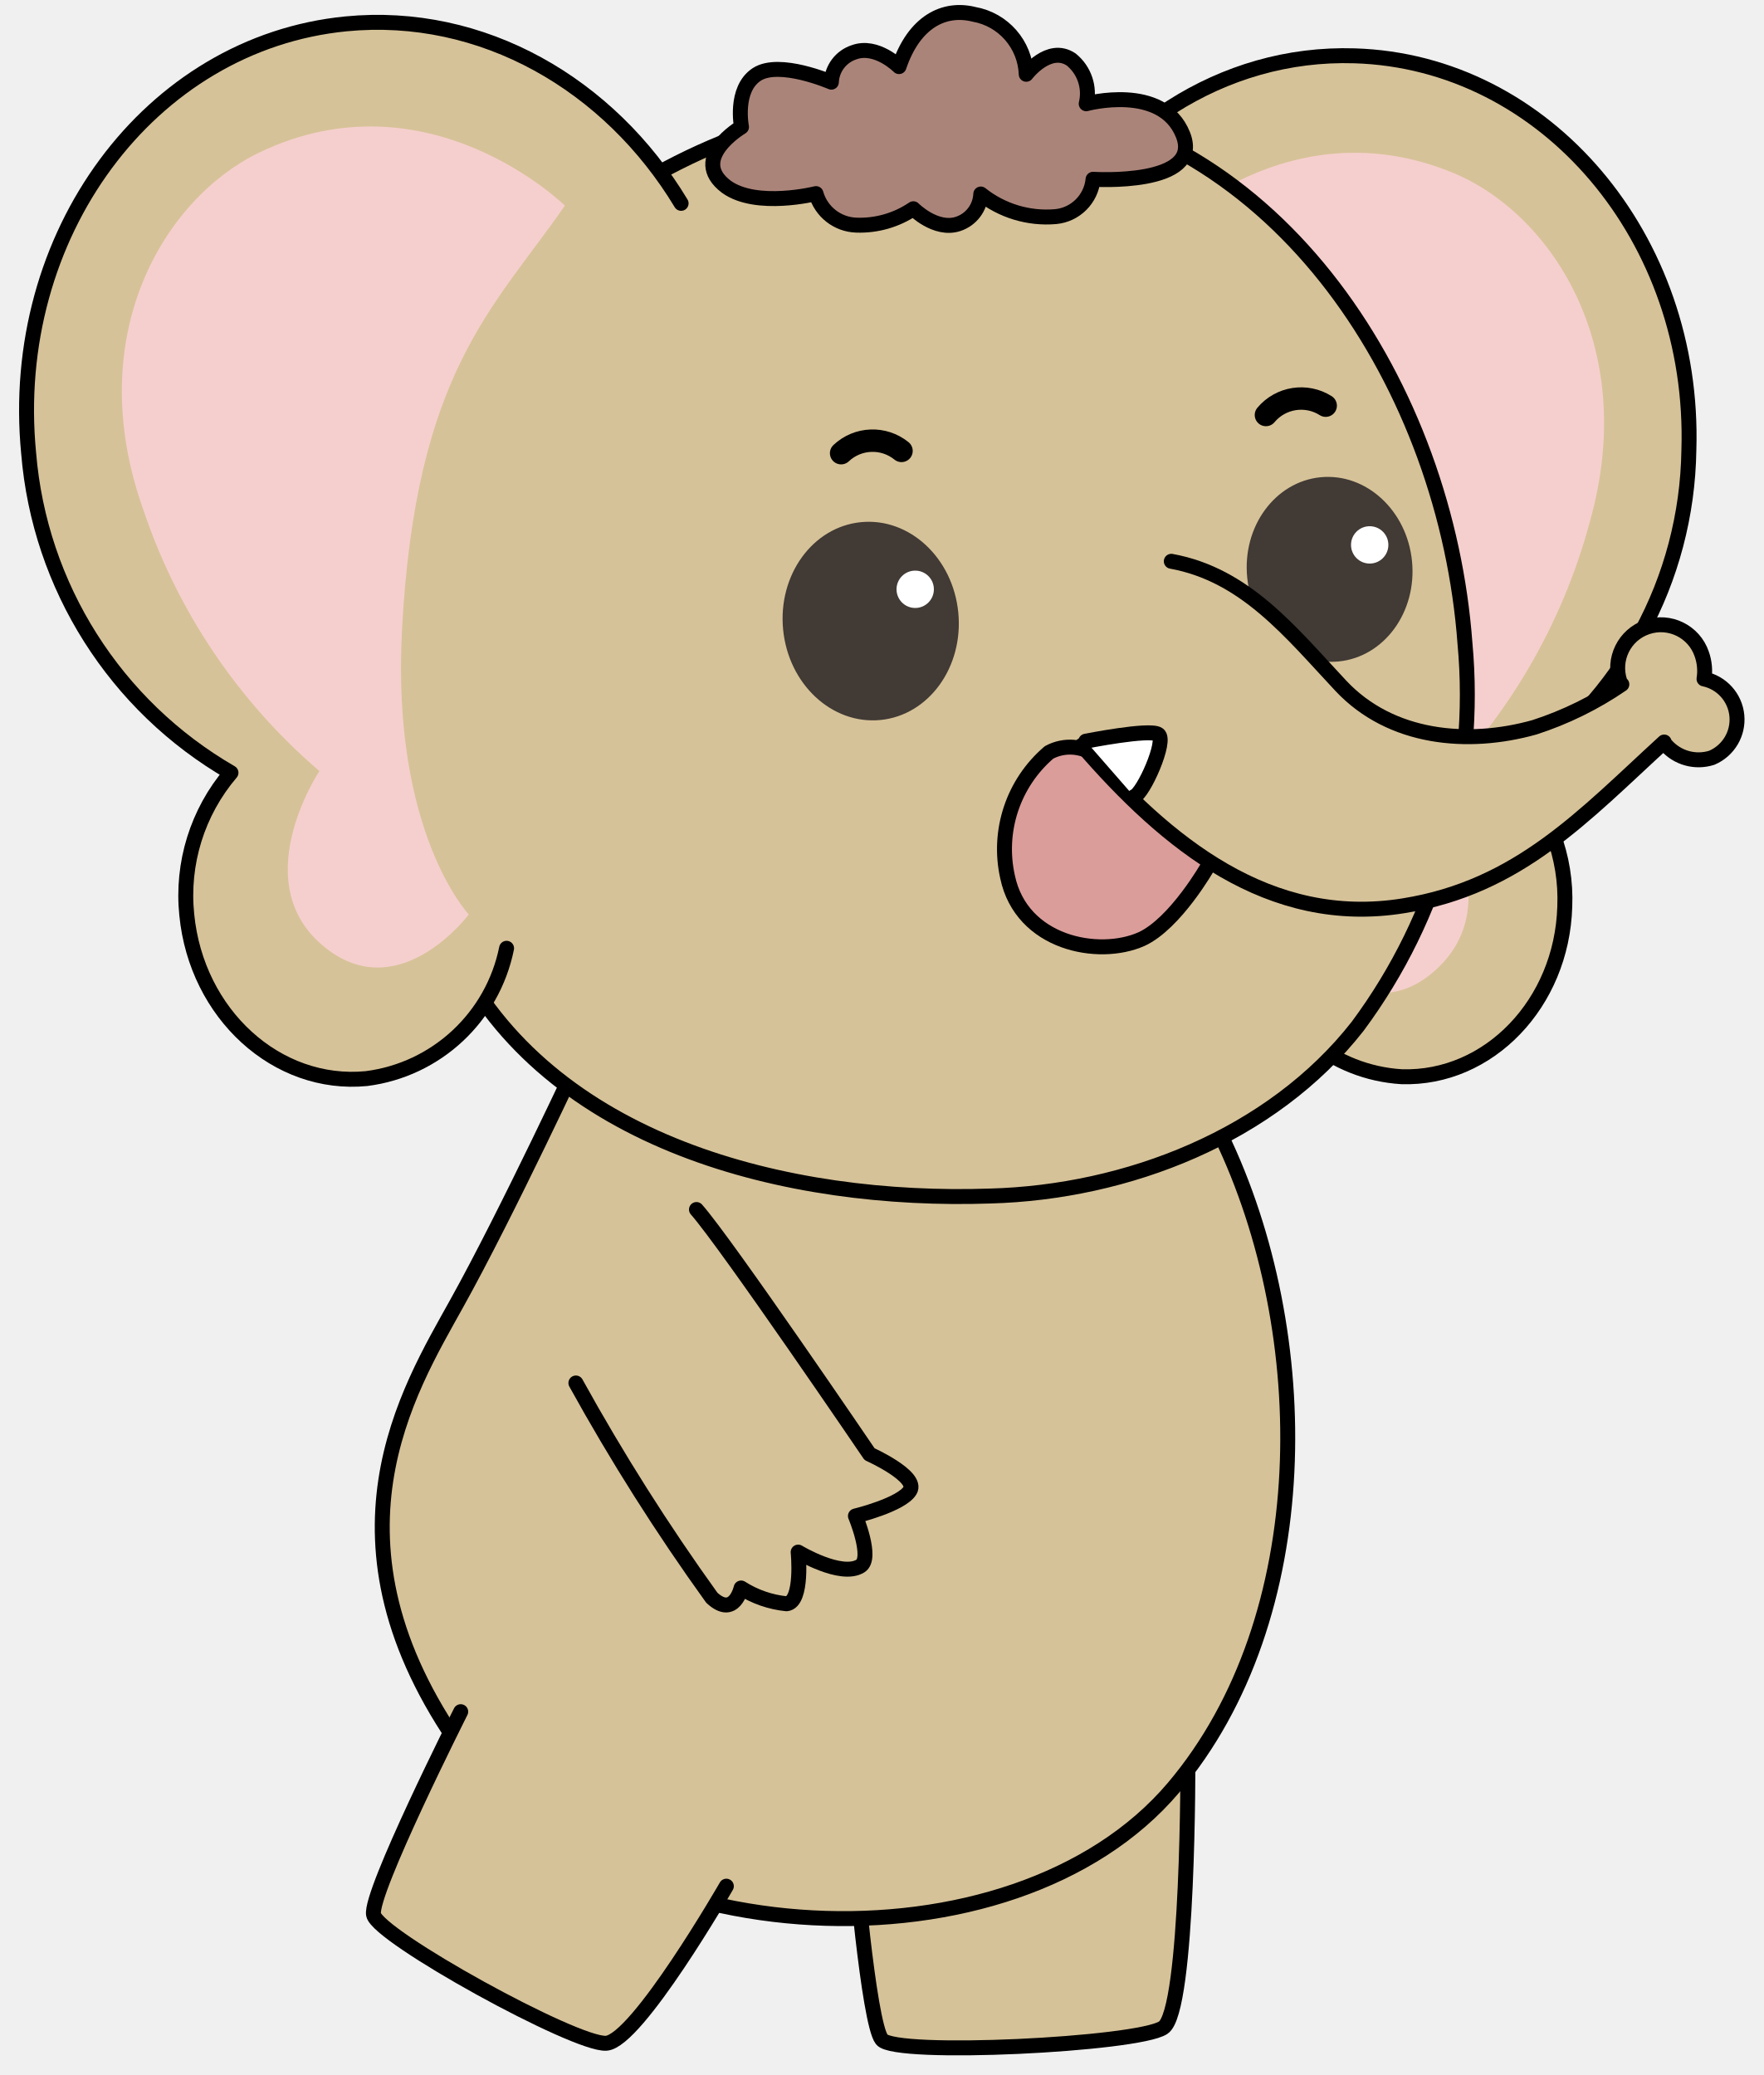
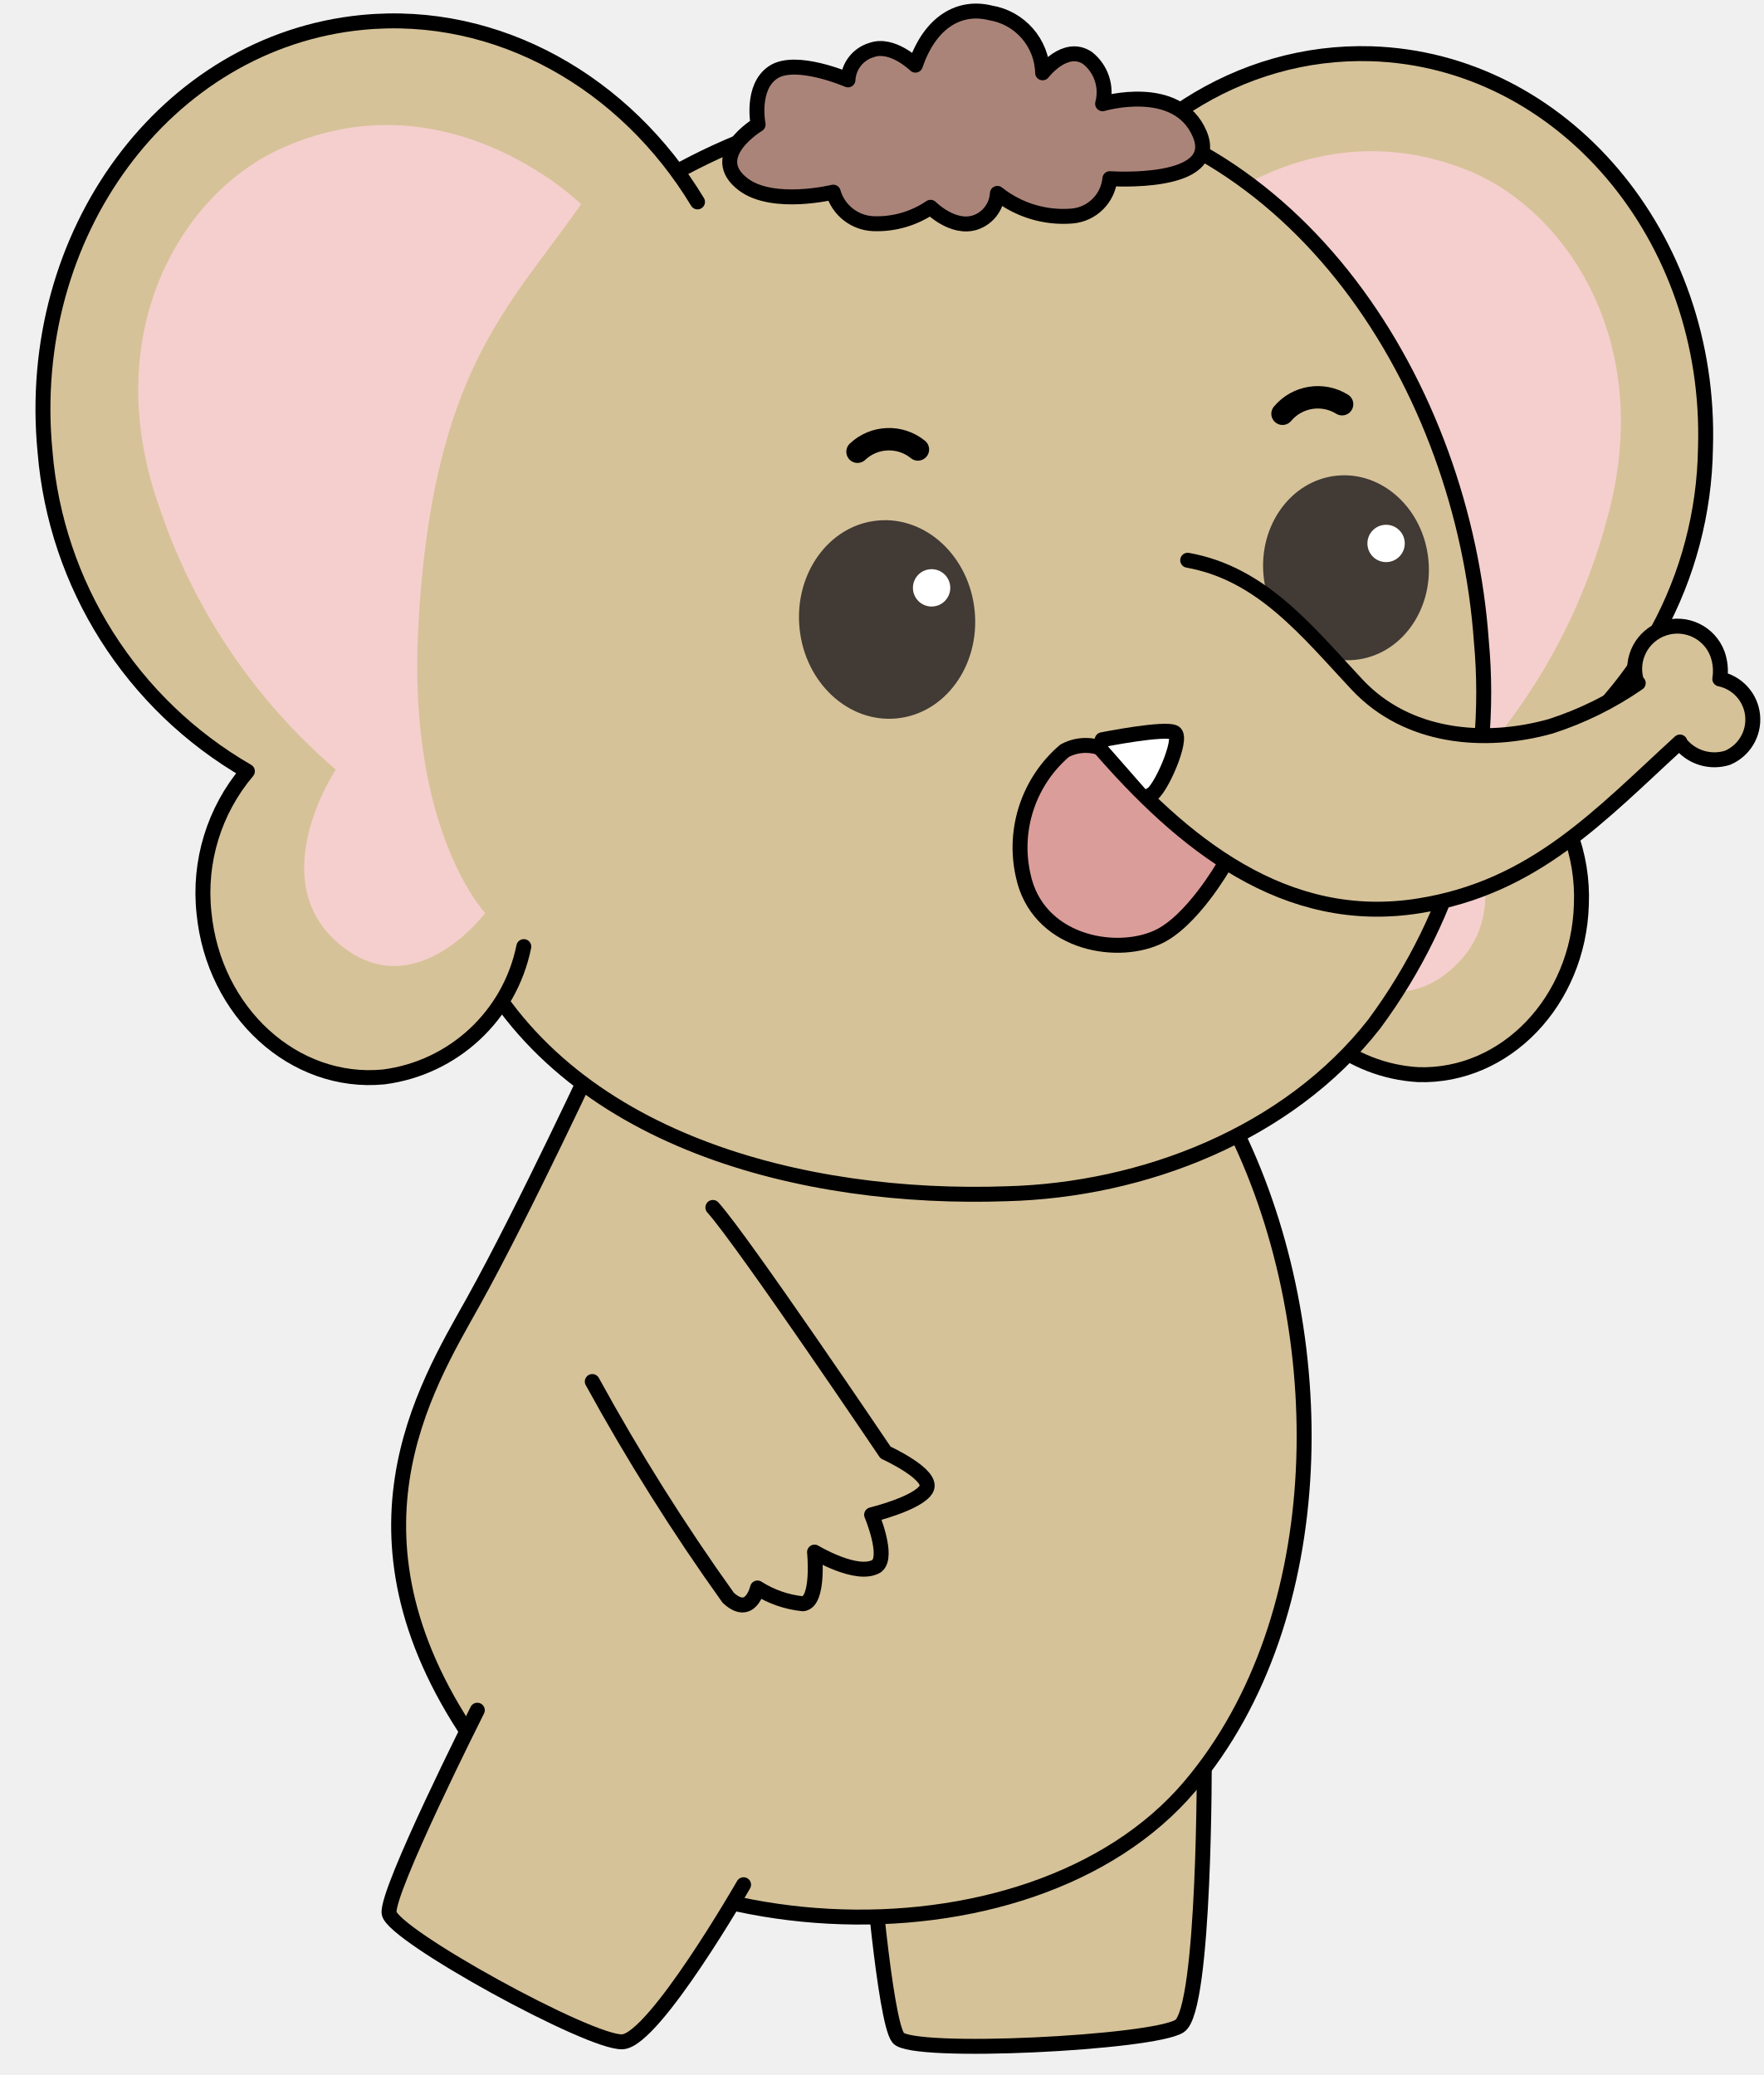
<svg xmlns="http://www.w3.org/2000/svg" id="图层_2" data-name="图层 2" viewBox="0 0 85 100">
  <defs>
    <style>.cls-1{fill:#d6c298;}.cls-1,.cls-3,.cls-6,.cls-7,.cls-8{stroke:#000;stroke-linecap:round;stroke-linejoin:round;}.cls-1,.cls-3,.cls-7,.cls-8{stroke-width:0.72px;}.cls-2{fill:#f5cfcd;}.cls-3{fill:#ab8479;}.cls-4{fill:#413a35;}.cls-5,.cls-8{fill:#fff;}.cls-6{fill:none;stroke-width:1.08px;}.cls-7{fill:#db9d9a;}</style>
  </defs>
-   <g id="_2" data-name="2">
-     <path class="cls-1" d="M41.14,89s.7,8.46,1.35,9.29,12.32.25,13.56-.57,1.19-13,1.19-13" />
-     <path class="cls-1" d="M58.83,54.72c4.6,9.54,4.64,23.25-2.28,31.43-7.76,9.17-27.2,8.18-34.31-1.86S19.69,67,22,62.83c2.44-4.38,6.08-12.21,6.08-12.21" />
-     <path class="cls-1" d="M27.75,66.65A102.68,102.68,0,0,0,34.3,77c1.08,1,1.41-.47,1.41-.47a5,5,0,0,0,2.19.76c.8-.08.56-2.49.56-2.49s2.07,1.25,3,.67c.61-.38-.24-2.41-.24-2.41s2.22-.54,2.63-1.23-1.95-1.75-1.95-1.75S35,59.92,33.56,58.29" />
-     <path class="cls-1" d="M22.2,82.49S17.8,91.22,18,92.27s9.72,6.3,11.21,6.2S35,90.9,35,90.9" />
-     <path class="cls-1" d="M50.2,12.09c3-5.78,8.67-9.6,15.07-9.4,9.22.28,16.43,8.8,16.11,19a19,19,0,0,1-8.44,15.52,8.82,8.82,0,0,1,2.46,6.49c-.14,4.65-3.66,8.32-7.86,8.19a7.67,7.67,0,0,1-6.93-5.64" />
-     <path class="cls-2" d="M55.45,11.78c3.72,4.71,7.68,7.48,9.13,19.94,1.12,9.7-2.35,13.86-2.35,13.86S65.7,49.67,69,46.9c4-3.33-.06-8.67-.06-8.67a28.68,28.68,0,0,0,7.67-13.09c2.42-8.58-2-14.95-6.64-16.83C61.62,4.9,55.45,11.78,55.45,11.78Z" />
-     <path class="cls-1" d="M30.58,9A29.43,29.43,0,0,1,48.73,4.83C61.81,6,69.7,18.87,70.59,31a26.81,26.81,0,0,1-5.17,18.46c-4.15,5.3-11.12,8-17.71,8.18-9.68.33-21.32-2.49-25.86-11.83" />
-     <path class="cls-1" d="M32.82,9.8C29.36,4.06,23.24.51,16.67,1.15,7.2,2.08.36,11.34,1.38,21.84a19.64,19.64,0,0,0,9.75,15.4A9.11,9.11,0,0,0,9,44.09c.47,4.78,4.34,8.31,8.66,7.89a7.91,7.91,0,0,0,6.75-6.28" />
-     <path class="cls-3" d="M43.32,3.21C44.05,1.05,45.49.33,46.93.69a3.05,3.05,0,0,1,2.52,2.89s1.09-1.44,2.17-.71A2.11,2.11,0,0,1,52.34,5S56,4,57,6.49s-4.33,2.15-4.33,2.15a2,2,0,0,1-1.81,1.8,5.08,5.08,0,0,1-3.6-1.09,1.59,1.59,0,0,1-1.09,1.44c-1.08.36-2.16-.73-2.16-.73a4.6,4.6,0,0,1-2.75.79,2.09,2.09,0,0,1-1.94-1.52S36.45,10.05,35,9c-1.82-1.37.73-2.88.73-2.88s-.36-1.81.73-2.53,3.6.37,3.6.37a1.59,1.59,0,0,1,1.09-1.44C42.24,2.12,43.32,3.21,43.32,3.21Z" />
-     <ellipse class="cls-4" cx="41.95" cy="29.93" rx="4.24" ry="4.79" transform="translate(-2.71 4.23) rotate(-5.59)" />
-     <circle class="cls-5" cx="44.1" cy="28.4" r="0.9" />
-     <path class="cls-6" d="M40.53,21.84a2.21,2.21,0,0,1,2.91-.11" />
-     <ellipse class="cls-4" cx="64.07" cy="27.44" rx="3.99" ry="4.46" transform="translate(-2.37 6.37) rotate(-5.59)" />
-     <circle class="cls-5" cx="66" cy="26.26" r="0.9" />
-     <path class="cls-6" d="M63.88,19.55A2.21,2.21,0,0,0,61,20" />
-     <path class="cls-7" d="M58.21,41.74S56.64,44.51,55,45.26c-2.08.92-5.78.2-6.45-3a6.13,6.13,0,0,1,2-6,2.13,2.13,0,0,1,2.31.19" />
-     <path class="cls-1" d="M56.44,27.05c3.58.65,5.76,3.43,8.17,6s6.12,2.9,9.33,2a16.35,16.35,0,0,0,4.21-2.07.31.31,0,0,1-.09-.12A2.06,2.06,0,0,1,82,31.52a2.45,2.45,0,0,1,.11,1.2,2,2,0,0,1,.37,3.8,2.09,2.09,0,0,1-2.2-.61.43.43,0,0,1-.09-.15c-3.85,3.52-7,7-12.55,7.89-6.47,1.05-11.43-3-15.51-7.73" />
-     <path class="cls-8" d="M52.32,35.72s3.06-.61,3.49-.33-.72,2.87-1.16,3" />
-     <path class="cls-2" d="M27.22,9.91c-3.42,4.94-7.2,8-7.85,20.48-.51,9.75,3.22,13.68,3.22,13.68s-3.21,4.3-6.72,1.75c-4.21-3.07-.48-8.66-.48-8.66A28.55,28.55,0,0,1,6.91,24.58c-3-8.4,1-15,5.56-17.22C20.63,3.43,27.22,9.91,27.22,9.91Z" />
-   </g>
+   <path class="cls-1" d="M41.93,88.92s.69,8.45,1.35,9.29,12.32.25,13.56-.57,1.19-13,1.19-13" />
+   <path class="cls-1" d="M59.62,54.65c4.6,9.54,4.64,23.25-2.28,31.43-7.76,9.17-27.2,8.17-34.31-1.86s-2.55-17.32-.24-21.46c2.44-4.38,6.08-12.21,6.08-12.21" />
+   <path class="cls-1" d="M28.54,66.58A102.68,102.68,0,0,0,35.09,77c1.08,1,1.41-.47,1.41-.47a5,5,0,0,0,2.19.76c.8-.08.56-2.49.56-2.49s2.07,1.25,3,.67C42.84,75,42,73,42,73s2.22-.54,2.63-1.23S42.67,70,42.67,70s-6.86-10.18-8.32-11.81" />
+   <path class="cls-1" d="M23,82.42s-4.4,8.73-4.25,9.78S28.46,98.5,30,98.4s5.83-7.57,5.83-7.57" />
+   <path class="cls-1" d="M51,12c3-5.78,8.67-9.6,15.07-9.41,9.22.29,16.43,8.81,16.11,19a19,19,0,0,1-8.44,15.52,8.82,8.82,0,0,1,2.46,6.49c-.14,4.65-3.66,8.32-7.86,8.19A7.67,7.67,0,0,1,61.4,46.2" />
+   <path class="cls-2" d="M56.24,11.71c3.72,4.71,7.68,7.48,9.13,19.94C66.49,41.35,63,45.51,63,45.51s3.47,4.09,6.81,1.31c4-3.32-.06-8.66-.06-8.66a28.68,28.68,0,0,0,7.67-13.09c2.42-8.58-2-14.95-6.64-16.84C62.41,4.83,56.24,11.71,56.24,11.71Z" />
+   <path class="cls-1" d="M31.37,9A29.43,29.43,0,0,1,49.52,4.76c13.08,1.15,21,14,21.86,26.14a26.81,26.81,0,0,1-5.17,18.46c-4.15,5.3-11.12,8-17.71,8.17-9.68.34-21.33-2.48-25.86-11.83" />
+   <path class="cls-1" d="M33.61,9.73C30.15,4,24,.44,17.46,1.08,8,2,1.15,11.27,2.17,21.77a19.64,19.64,0,0,0,9.75,15.4A9.06,9.06,0,0,0,9.83,44c.47,4.79,4.34,8.32,8.66,7.9a7.92,7.92,0,0,0,6.75-6.28" />
+   <path class="cls-3" d="M44.11,3.14C44.84,1,46.28.26,47.72.62a3,3,0,0,1,2.52,2.89s1.09-1.44,2.17-.71A2.11,2.11,0,0,1,53.13,5s3.61-1.07,4.68,1.46-4.33,2.15-4.33,2.15a2,2,0,0,1-1.81,1.8,5.11,5.11,0,0,1-3.61-1.09A1.57,1.57,0,0,1,47,10.72c-1.08.36-2.16-.73-2.16-.73a4.6,4.6,0,0,1-2.75.79,2.1,2.1,0,0,1-1.94-1.52s-2.89.71-4.33-.37C34,7.52,36.53,6,36.53,6s-.36-1.8.73-2.52,3.6.37,3.6.37A1.59,1.59,0,0,1,42,2.41C43,2.05,44.11,3.14,44.11,3.14Z" />
+   <ellipse class="cls-4" cx="42.74" cy="29.86" rx="4.24" ry="4.79" transform="translate(-2.7 4.3) rotate(-5.59)" />
+   <circle class="cls-5" cx="44.89" cy="28.33" r="0.9" />
+   <path class="cls-6" d="M41.32,21.77a2.21,2.21,0,0,1,2.91-.11" />
+   <ellipse class="cls-4" cx="64.86" cy="27.37" rx="3.99" ry="4.46" transform="translate(-2.36 6.44) rotate(-5.59)" />
+   <circle class="cls-5" cx="66.79" cy="26.19" r="0.9" />
+   <path class="cls-6" d="M64.67,19.48a2.22,2.22,0,0,0-2.87.46" />
+   <path class="cls-7" d="M59,41.67s-1.57,2.77-3.25,3.51c-2.08.93-5.78.21-6.45-3a6.13,6.13,0,0,1,2-6,2.14,2.14,0,0,1,2.31.18" />
+   <path class="cls-1" d="M57.23,27c3.58.64,5.76,3.43,8.17,6s6.12,2.9,9.33,2a16.06,16.06,0,0,0,4.21-2.08.23.23,0,0,1-.09-.11,2.06,2.06,0,0,1,3.91-1.29,2.45,2.45,0,0,1,.11,1.2,2,2,0,0,1,.37,3.8,2.1,2.1,0,0,1-2.2-.61.43.43,0,0,1-.09-.15c-3.85,3.52-7,7-12.55,7.89-6.47,1.05-11.43-3-15.51-7.73" />
+   <path class="cls-8" d="M53.11,35.65s3.06-.61,3.49-.34-.72,2.88-1.16,3" />
+   <path class="cls-2" d="M28,9.84c-3.42,4.93-7.2,8-7.85,20.47C19.65,40.07,23.38,44,23.38,44s-3.21,4.3-6.72,1.74c-4.21-3.06-.48-8.65-.48-8.65A28.63,28.63,0,0,1,7.7,24.51c-3-8.4,1-15,5.56-17.22C21.42,3.36,28,9.84,28,9.84Z" />
</svg>
